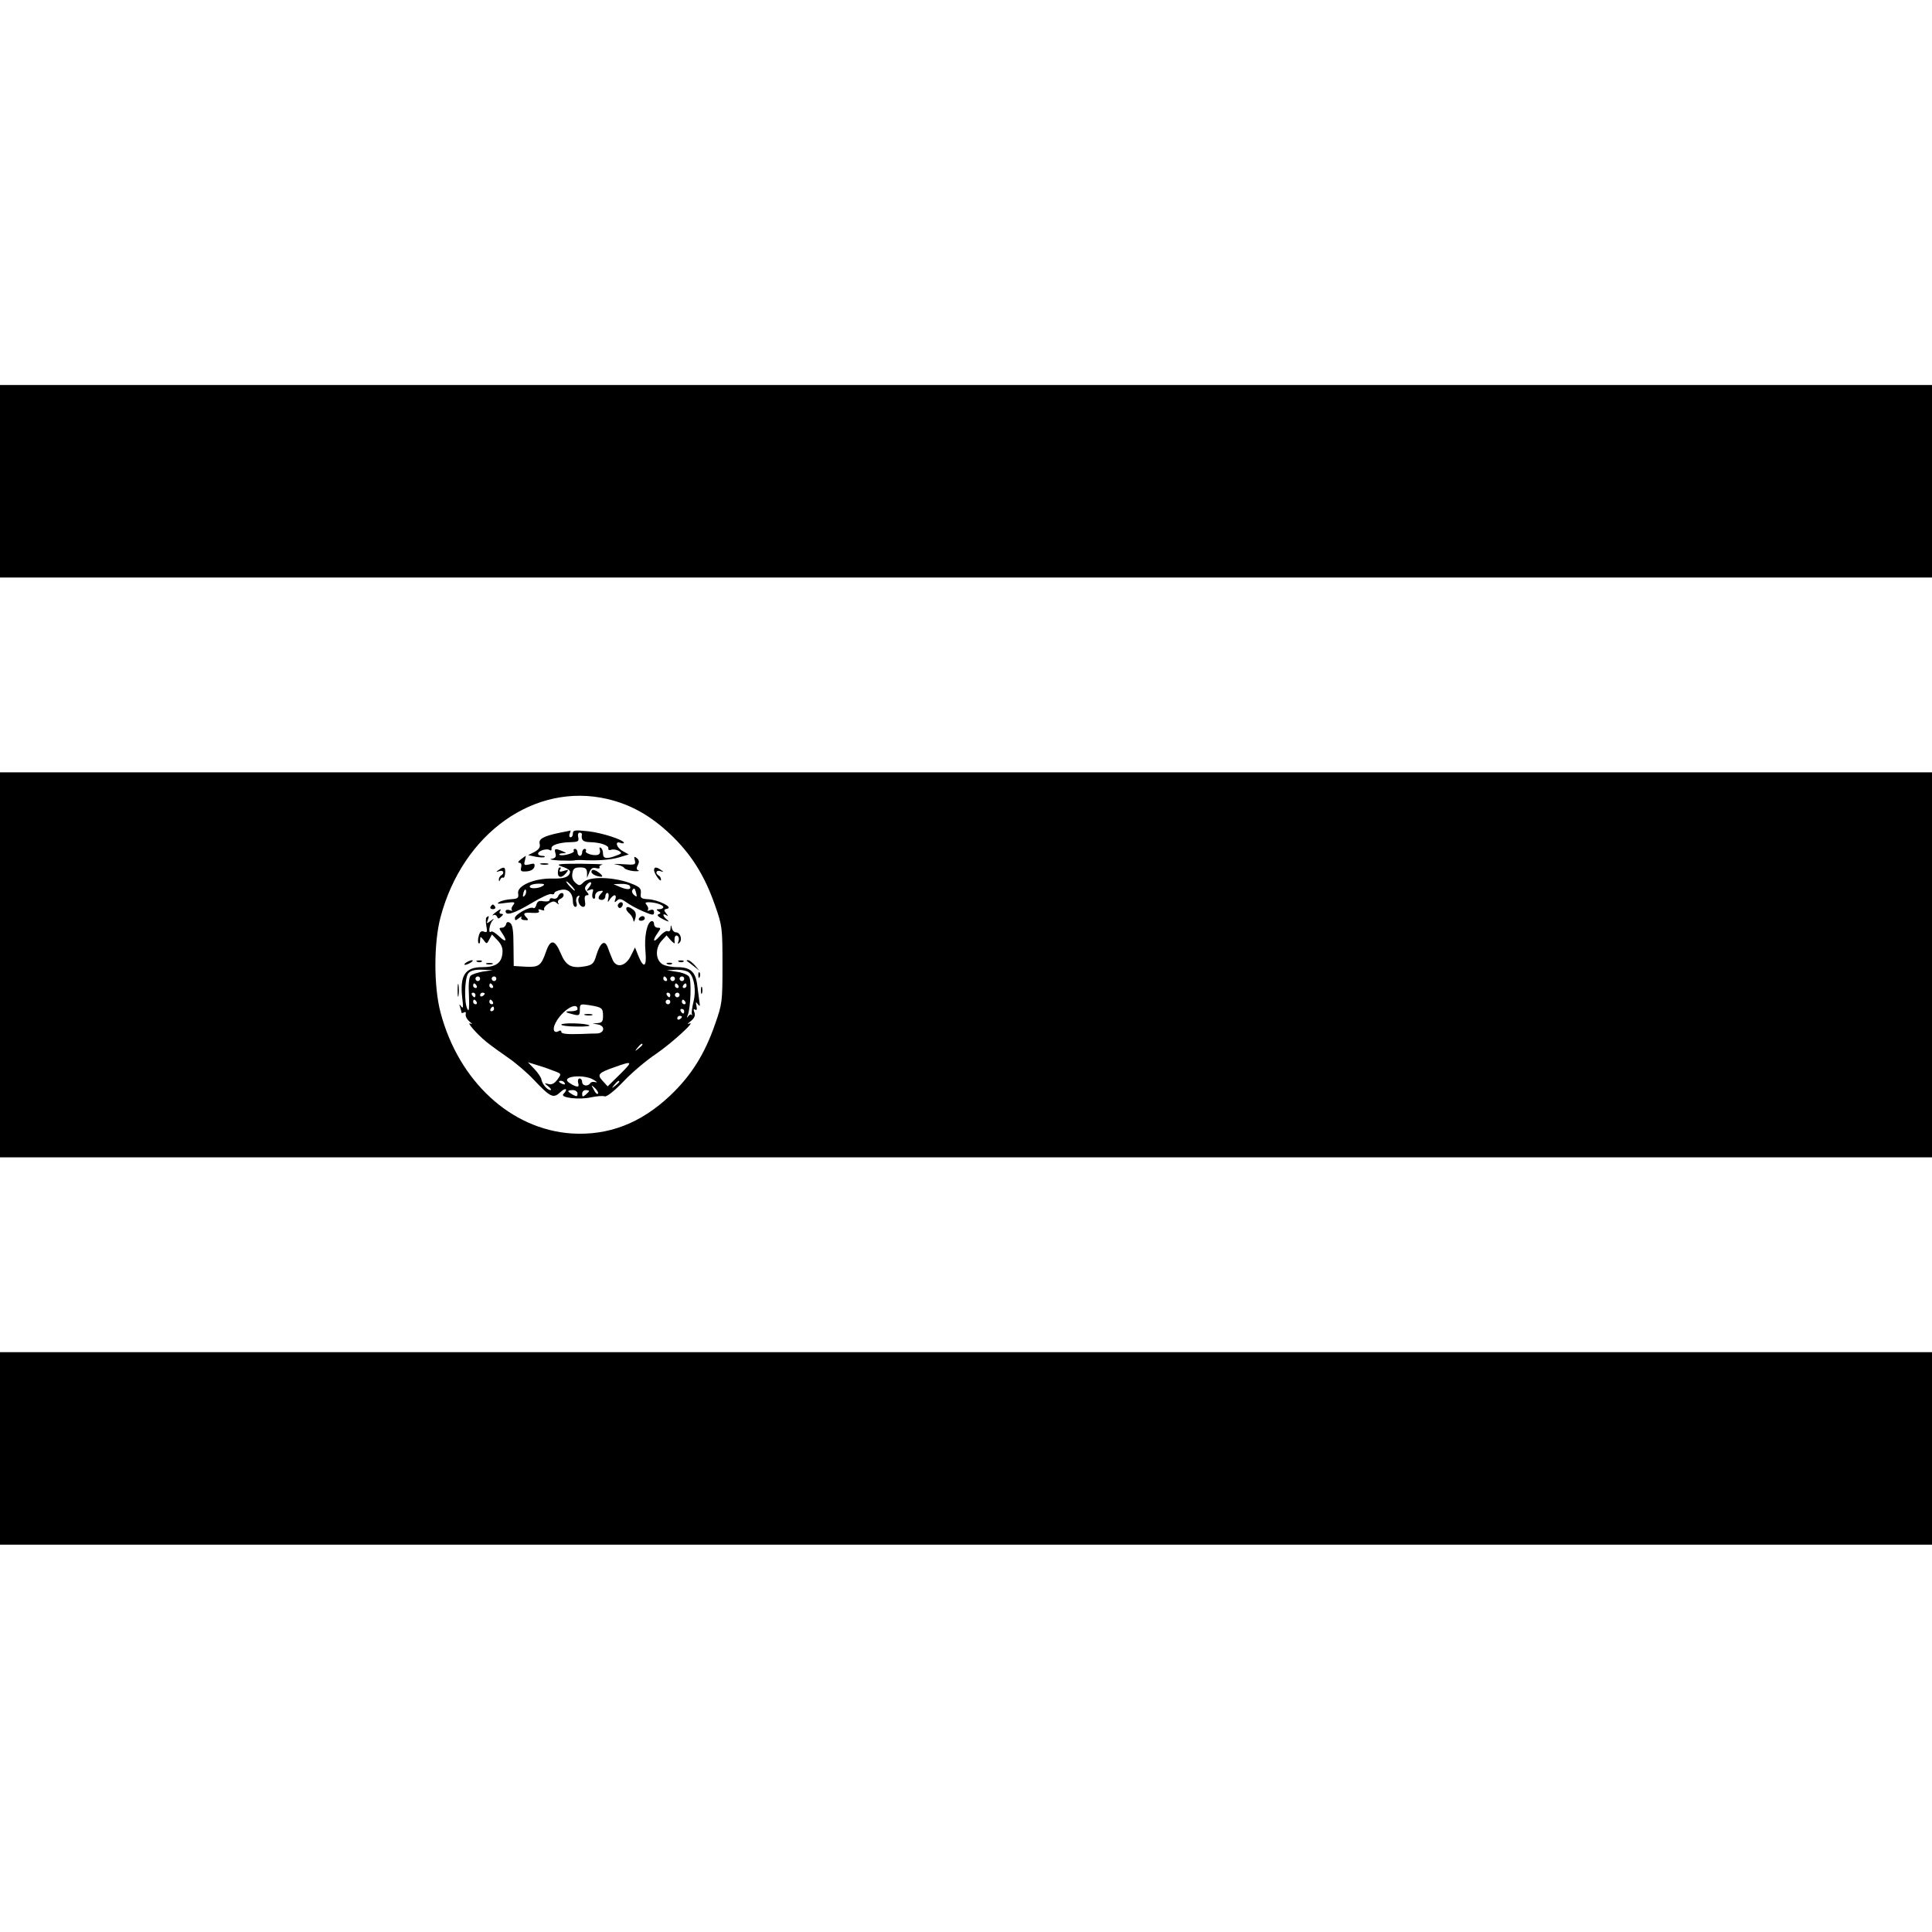
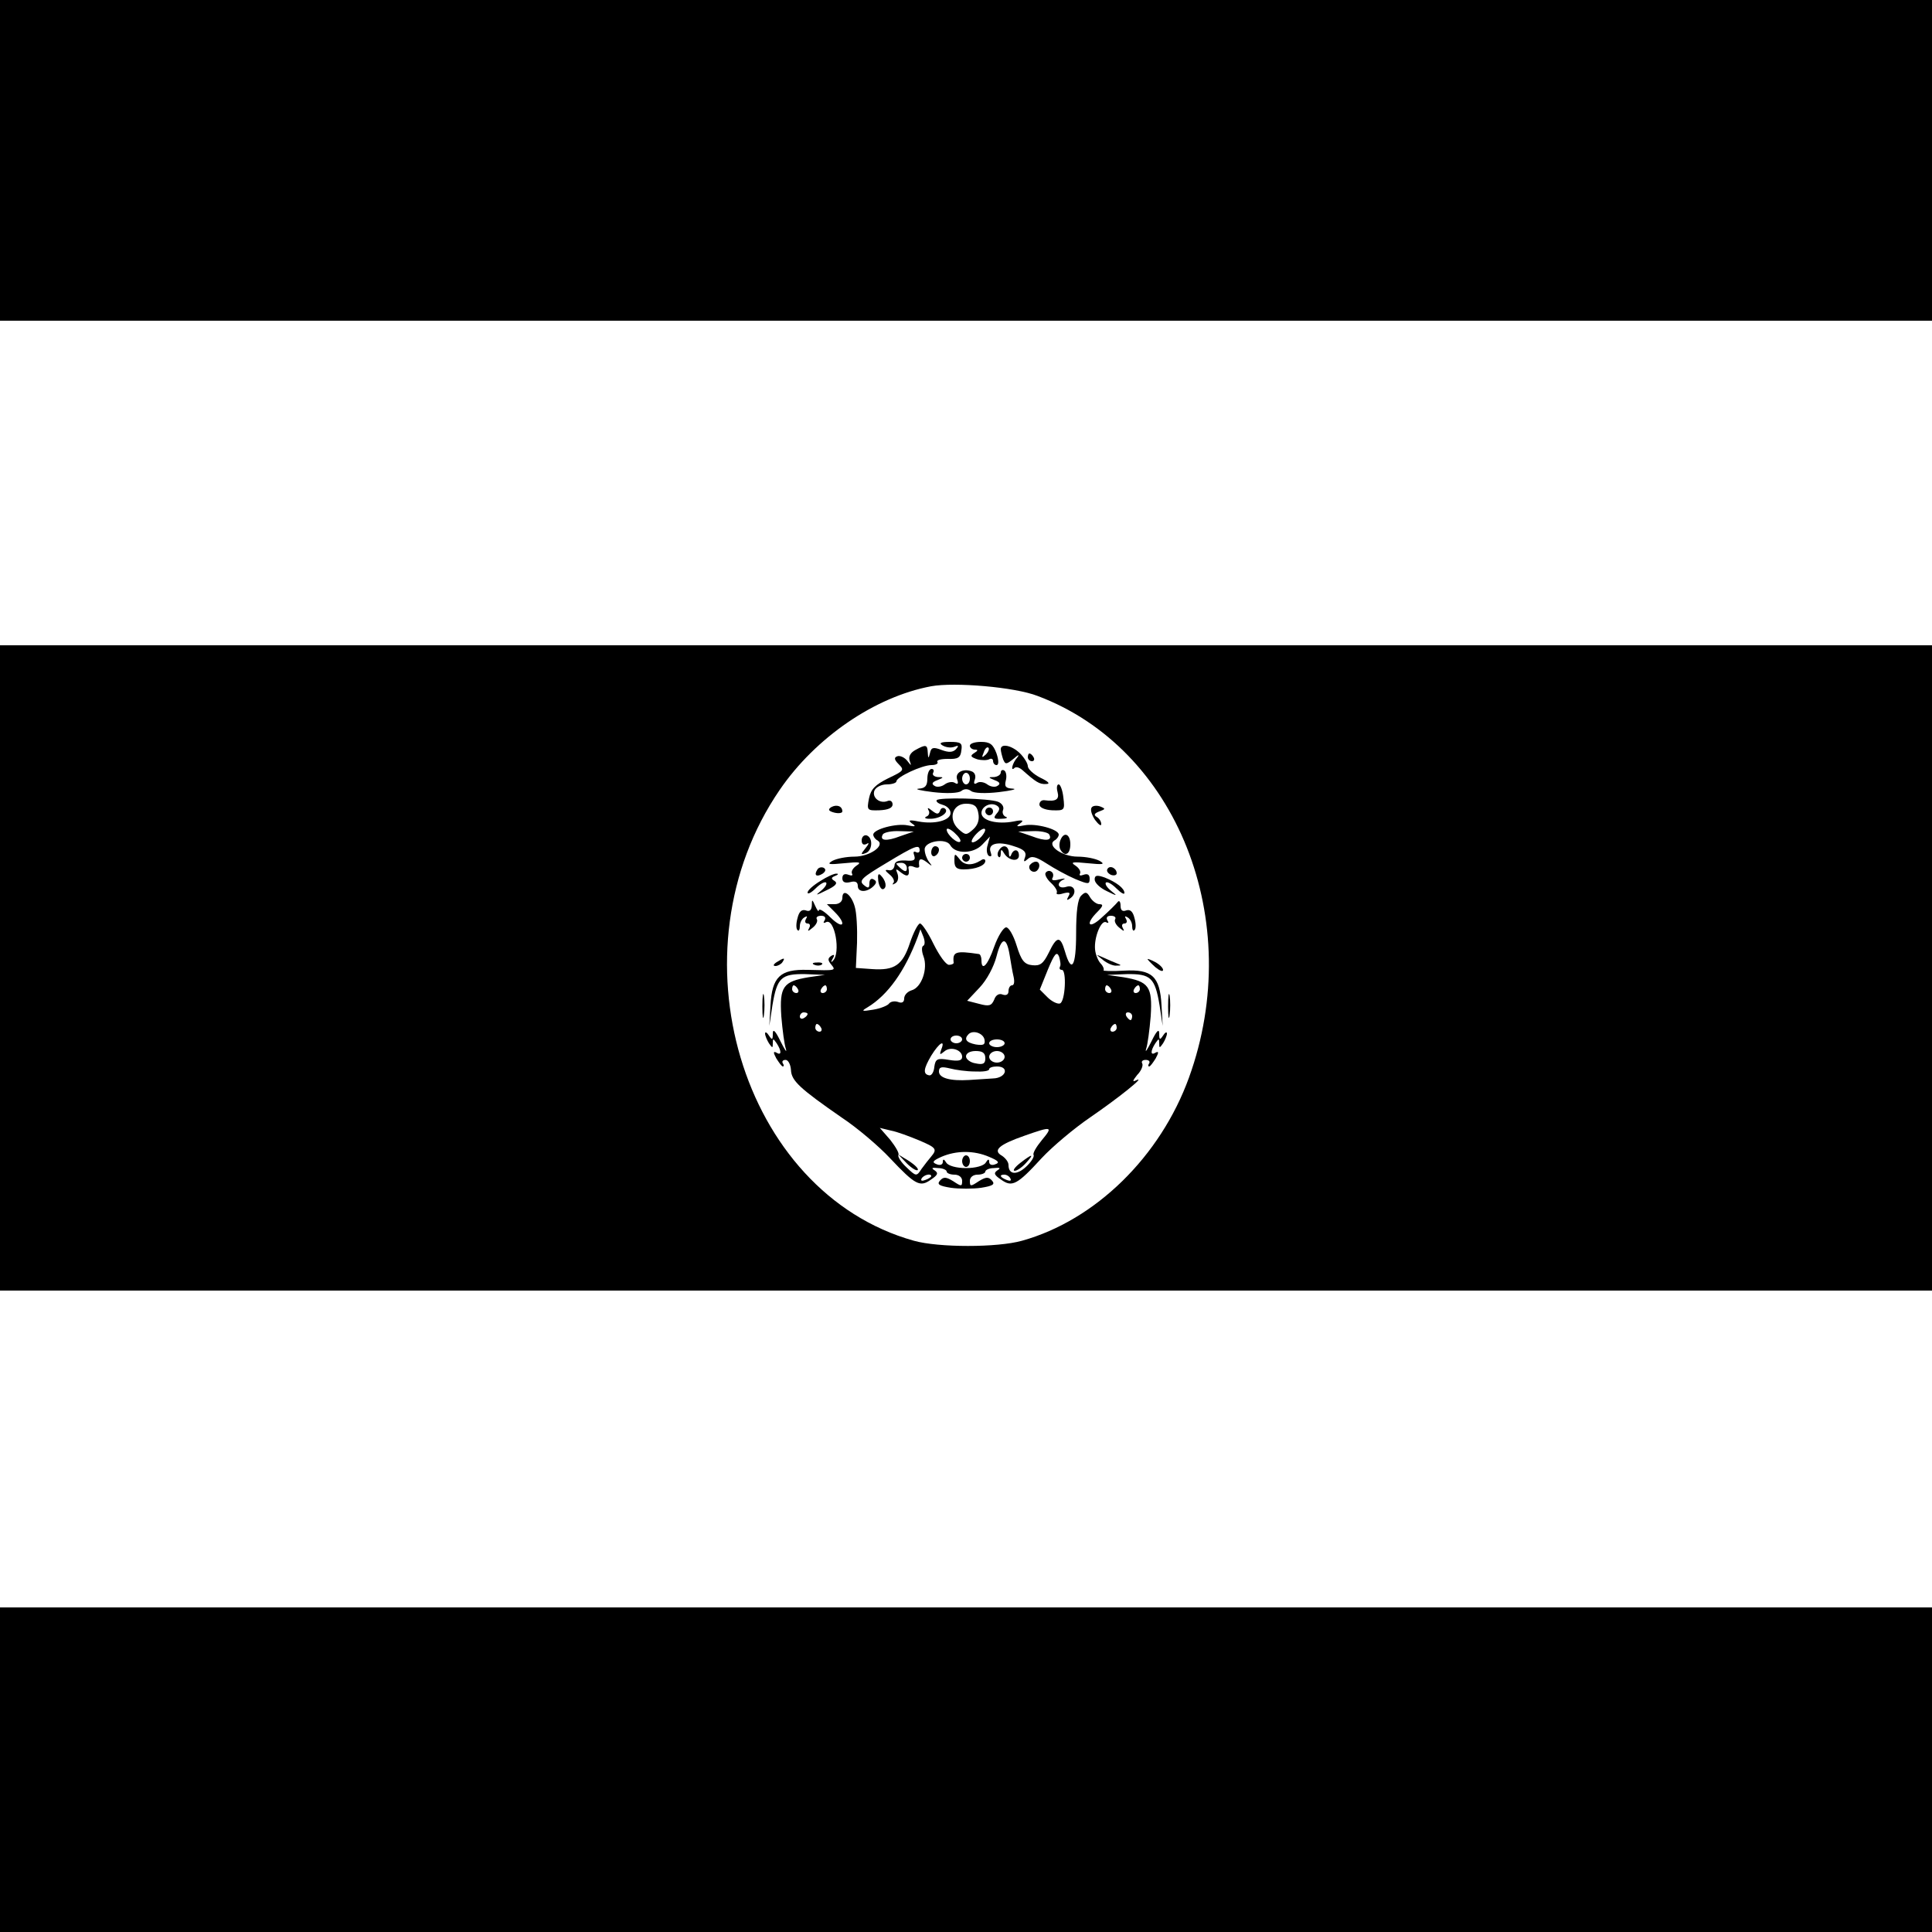
- <svg xmlns="http://www.w3.org/2000/svg" version="1.0" width="833pt" height="833pt" viewBox="0 0 833 833" preserveAspectRatio="xMidYMid meet">
-   <g transform="translate(0,833) scale(0.1,-0.1)" fill="#000000" stroke="none">
-     <path d="M0 6255 l0 -415 4165 0 4165 0 0 415 0 415 -4165 0 -4165 0 0 -415z" />
-     <path d="M0 4170 l0 -830 4165 0 4165 0 0 830 0 830 -4165 0 -4165 0 0 -830z m2619 715 c101 -24 185 -71 270 -151 90 -85 149 -178 194 -308 31 -88 32 -96 32 -256 0 -160 -1 -168 -32 -256 -45 -130 -104 -223 -194 -308 -127 -120 -267 -173 -425 -163 -262 18 -487 226 -565 523 -29 111 -29 297 0 408 96 364 407 584 720 511z" />
-     <path d="M2415 4740 c-72 -15 -94 -27 -88 -49 3 -14 -3 -23 -22 -34 l-28 -14 33 -7 c18 -3 35 -4 38 -1 3 3 -2 5 -11 5 -9 0 -17 4 -17 9 0 13 37 24 50 16 6 -4 9 -1 8 6 -4 15 33 27 84 28 31 1 35 4 31 21 -3 11 0 20 6 20 6 0 10 -3 10 -7 -4 -25 4 -33 34 -34 46 -1 82 -14 80 -27 -2 -6 4 -9 12 -6 7 3 22 1 32 -4 16 -10 15 -12 -10 -21 -41 -16 -57 -13 -57 8 0 11 -4 23 -10 26 -5 3 -7 0 -4 -8 3 -8 1 -18 -5 -21 -14 -9 -62 4 -55 15 3 5 0 9 -5 9 -6 0 -11 -7 -11 -15 0 -8 -4 -15 -10 -15 -5 0 -10 7 -10 15 0 8 -5 15 -11 15 -5 0 -8 -4 -5 -9 6 -9 -54 -25 -62 -16 -3 3 3 5 14 6 18 0 18 1 -1 9 -31 13 -37 12 -30 -9 4 -15 0 -21 -17 -24 -13 -2 2 -5 32 -7 30 -1 60 -1 65 0 6 2 19 2 30 2 63 -4 126 0 163 11 l43 13 -25 14 c-28 14 -37 46 -11 36 8 -3 15 -3 15 0 0 13 -97 44 -155 50 -56 6 -65 5 -65 -10 0 -9 -4 -16 -10 -16 -5 0 -7 7 -4 15 4 8 5 15 3 14 -2 -1 -22 -5 -44 -9z" />
-     <path d="M2246 4625 c-12 -9 -15 -15 -7 -15 8 0 11 -8 8 -20 -4 -16 0 -19 24 -17 17 1 30 9 33 19 3 15 0 17 -22 11 -22 -5 -24 -3 -19 16 3 11 4 21 4 21 -1 0 -11 -7 -21 -15z" />
-     <path d="M2737 4621 c5 -20 2 -21 -53 -17 -33 2 -46 1 -29 -1 16 -3 33 -9 36 -15 4 -6 22 -12 41 -14 18 -1 27 0 21 3 -9 3 -10 10 -3 23 7 13 6 21 -4 30 -12 9 -13 7 -9 -9z" />
-     <path d="M2333 4603 c9 -2 23 -2 30 0 6 3 -1 5 -18 5 -16 0 -22 -2 -12 -5z" />
-     <path d="M2419 4595 c40 -13 46 -22 32 -39 -9 -10 -30 -15 -69 -14 -78 2 -154 -31 -148 -64 3 -20 -1 -23 -30 -25 -18 -1 -41 -6 -51 -12 -14 -8 -7 -9 27 -4 39 5 43 4 33 -9 -7 -8 -10 -18 -6 -22 4 -4 0 -4 -10 0 -10 3 -17 1 -17 -5 0 -21 36 -10 110 34 41 25 80 43 87 40 7 -2 13 -1 13 4 0 5 12 11 28 14 31 7 52 -13 52 -50 0 -13 5 -23 11 -23 6 0 8 8 4 19 -3 11 0 23 6 27 7 4 9 3 6 -4 -10 -14 2 -42 18 -42 8 0 10 9 7 25 -3 16 0 25 8 25 10 0 10 3 0 15 -10 12 -10 18 0 30 7 9 15 13 18 10 3 -2 -1 -12 -9 -22 -12 -15 -12 -16 4 -10 15 6 17 3 12 -12 -3 -11 -2 -22 3 -25 6 -3 9 2 8 11 0 10 8 19 19 21 16 3 18 1 8 -9 -17 -17 -16 -29 2 -29 8 0 15 7 15 15 0 8 4 15 9 15 5 0 7 -10 4 -22 -4 -20 -3 -21 7 -5 6 9 15 17 20 17 5 0 7 -8 3 -17 -5 -14 -3 -16 7 -6 10 10 19 8 40 -7 15 -11 48 -29 74 -40 40 -17 46 -17 46 -4 0 11 -5 14 -17 10 -10 -4 -14 -4 -10 0 4 4 2 13 -4 21 -9 10 -7 13 7 13 30 0 64 -12 64 -21 0 -5 -8 -9 -17 -9 -14 0 -15 -2 -4 -9 11 -7 11 -9 0 -13 -9 -3 0 -12 21 -22 22 -11 28 -12 18 -3 -21 16 -24 32 -5 21 9 -6 9 -4 -1 8 -11 14 -10 17 5 20 27 6 -40 39 -83 41 -30 2 -34 5 -31 26 2 21 -5 28 -48 44 -71 26 -173 29 -198 4 -17 -17 -20 -17 -36 -3 -12 11 -16 25 -13 41 3 20 10 25 33 25 23 0 29 -5 30 -22 l0 -23 10 24 c7 17 15 22 29 18 11 -3 18 -1 15 3 -3 5 3 10 12 12 10 2 -33 3 -95 4 -91 0 -107 -2 -83 -11z m46 -85 c10 -11 16 -20 13 -20 -3 0 -13 9 -23 20 -10 11 -16 20 -13 20 3 0 13 -9 23 -20z m-125 0 c-20 -13 -63 -13 -55 0 3 6 21 10 38 10 24 0 28 -3 17 -10z m375 1 c10 -17 -9 -19 -40 -6 l-30 13 32 1 c17 1 34 -3 38 -8z m-453 -43 c-8 -8 -9 -4 -5 13 4 13 8 18 11 10 2 -7 -1 -18 -6 -23z m481 11 c4 -16 3 -18 -9 -8 -7 6 -11 15 -8 20 8 13 11 11 17 -12z" />
-     <path d="M2150 4579 c-13 -9 -12 -10 3 -5 18 6 24 -9 7 -19 -5 -3 -10 -12 -9 -18 0 -9 2 -8 6 1 2 6 8 10 12 8 4 -3 8 6 9 20 2 26 -5 29 -28 13z" />
-     <path d="M2409 4588 c-12 -39 7 -52 32 -22 12 15 11 16 -10 9 -16 -5 -21 -4 -17 4 4 6 5 11 2 11 -3 0 -6 -1 -7 -2z" />
-     <path d="M2820 4578 c1 -16 30 -56 30 -41 0 7 -4 15 -10 18 -17 10 -11 25 8 19 14 -5 15 -4 2 5 -20 14 -30 14 -30 -1z" />
-     <path d="M2550 4571 c0 -10 24 -21 43 -21 7 0 3 7 -7 15 -22 17 -36 19 -36 6z" />
-     <path d="M2406 4465 c-3 -8 -12 -12 -21 -9 -8 3 -15 1 -15 -5 0 -7 -11 -9 -26 -7 -20 4 -27 0 -31 -14 -3 -11 -9 -18 -13 -15 -14 9 -80 -28 -80 -43 0 -12 3 -12 17 -1 9 8 14 9 11 4 -4 -6 3 -12 14 -12 16 -2 18 1 9 10 -19 19 -13 24 24 21 23 -1 33 1 28 9 -4 7 0 8 11 4 9 -4 15 -3 12 2 -3 5 5 16 18 24 18 12 26 13 36 4 9 -8 11 -8 7 -1 -4 7 0 14 8 18 8 3 15 10 15 16 0 15 -17 12 -24 -5z" />
-     <path d="M2665 4431 c-3 -5 -1 -12 4 -15 5 -3 11 1 15 9 6 16 -9 21 -19 6z" />
-     <path d="M2115 4420 c-3 -5 1 -10 10 -10 9 0 13 5 10 10 -3 6 -8 10 -10 10 -2 0 -7 -4 -10 -10z" />
-     <path d="M2700 4411 c0 -5 7 -14 15 -21 8 -7 15 -20 16 -29 1 -9 4 -5 8 9 5 17 2 29 -8 37 -19 15 -31 16 -31 4z" />
-     <path d="M2134 4394 c-10 -8 -14 -13 -7 -10 6 4 13 0 16 -6 4 -10 7 -11 18 0 10 9 10 12 0 12 -7 0 -9 5 -6 10 9 14 2 12 -21 -6z" />
-     <path d="M2097 4374 c-3 -4 -3 -20 0 -37 5 -25 3 -29 -10 -24 -12 5 -19 -1 -23 -19 -4 -14 -4 -28 0 -31 3 -4 6 2 6 13 1 18 1 18 15 1 13 -18 14 -18 25 3 l11 21 25 -26 c17 -18 23 -35 20 -57 -4 -41 -30 -58 -87 -58 -74 0 -97 -36 -86 -133 5 -38 4 -48 -4 -37 -9 12 -10 12 -5 -3 3 -10 6 -21 6 -23 0 -3 5 -2 11 1 6 4 9 0 7 -8 -2 -9 6 -23 17 -32 11 -9 13 -13 5 -9 -24 13 25 -44 67 -78 21 -17 64 -48 96 -70 32 -22 81 -64 110 -95 71 -75 83 -80 113 -52 23 22 35 14 13 -8 -16 -16 69 -26 121 -14 23 5 49 7 57 4 8 -3 40 21 81 64 37 39 101 93 142 120 67 46 178 147 140 129 -8 -4 -5 1 8 11 16 13 21 24 16 38 -5 12 -4 16 3 12 7 -5 9 1 6 15 -4 19 -3 20 6 8 9 -12 10 -8 6 15 -2 17 -6 47 -9 69 -7 56 -30 76 -85 76 -26 0 -56 6 -67 14 -28 20 -29 68 -2 99 l22 24 18 -21 c10 -11 18 -16 17 -11 -3 23 2 36 12 30 6 -4 8 -14 4 -24 -4 -11 -3 -13 5 -5 13 13 3 44 -15 44 -8 0 -16 8 -18 18 -4 16 -5 16 -6 -1 0 -10 -6 -15 -12 -12 -5 4 -21 -6 -35 -22 -27 -31 -33 -20 -8 15 14 20 14 22 0 22 -9 0 -16 7 -16 16 0 9 -5 14 -12 12 -19 -7 -31 -68 -25 -130 6 -67 -7 -76 -30 -21 l-15 38 -19 -38 c-24 -46 -64 -52 -79 -12 -6 14 -15 37 -20 51 -13 34 -32 20 -49 -35 -10 -35 -17 -41 -46 -47 -61 -11 -85 1 -108 57 -25 59 -44 61 -63 5 -21 -60 -31 -67 -88 -64 l-51 3 -1 88 c0 65 -4 91 -15 98 -9 6 -15 4 -17 -6 -2 -8 -10 -15 -18 -15 -13 0 -13 -3 0 -22 25 -36 18 -44 -12 -15 -16 15 -31 24 -35 20 -13 -12 -7 33 6 47 9 11 8 11 -7 0 -18 -14 -19 -13 -13 3 7 18 5 21 -6 11z m-15 -233 c-23 -4 -47 -12 -53 -18 -7 -7 -10 -40 -7 -87 2 -52 0 -70 -6 -58 -16 26 -13 136 3 155 9 12 28 17 60 16 l46 -2 -43 -6z m891 -6 c21 -21 29 -79 17 -124 -5 -21 -9 -45 -7 -52 2 -8 2 -10 -1 -5 -2 4 -9 2 -14 -5 -7 -10 -8 -8 -2 6 12 32 16 149 5 164 -5 8 -29 18 -53 21 l-43 7 42 2 c24 0 48 -5 56 -14z m-903 -25 c0 -5 -4 -10 -10 -10 -5 0 -10 5 -10 10 0 6 5 10 10 10 6 0 10 -4 10 -10z m70 0 c0 -5 -4 -10 -10 -10 -5 0 -10 5 -10 10 0 6 5 10 10 10 6 0 10 -4 10 -10z m735 0 c3 -5 1 -10 -4 -10 -6 0 -11 5 -11 10 0 6 2 10 4 10 3 0 8 -4 11 -10z m35 0 c0 -5 -4 -10 -10 -10 -5 0 -10 5 -10 10 0 6 5 10 10 10 6 0 10 -4 10 -10z m40 0 c0 -5 -4 -10 -10 -10 -5 0 -10 5 -10 10 0 6 5 10 10 10 6 0 10 -4 10 -10z m-895 -30 c3 -5 1 -10 -4 -10 -6 0 -11 5 -11 10 0 6 2 10 4 10 3 0 8 -4 11 -10z m70 0 c3 -5 1 -10 -4 -10 -6 0 -11 5 -11 10 0 6 2 10 4 10 3 0 8 -4 11 -10z m800 0 c3 -5 1 -10 -4 -10 -6 0 -11 5 -11 10 0 6 2 10 4 10 3 0 8 -4 11 -10z m35 0 c0 -5 -5 -10 -11 -10 -5 0 -7 5 -4 10 3 6 8 10 11 10 2 0 4 -4 4 -10z m-910 -40 c0 -5 -2 -10 -4 -10 -3 0 -8 5 -11 10 -3 6 -1 10 4 10 6 0 11 -4 11 -10z m40 6 c0 -3 -4 -8 -10 -11 -5 -3 -10 -1 -10 4 0 6 5 11 10 11 6 0 10 -2 10 -4z m800 -6 c0 -5 -2 -10 -4 -10 -3 0 -8 5 -11 10 -3 6 -1 10 4 10 6 0 11 -4 11 -10z m40 0 c0 -5 -4 -10 -10 -10 -5 0 -10 5 -10 10 0 6 5 10 10 10 6 0 10 -4 10 -10z m-875 -30 c3 -5 1 -10 -4 -10 -6 0 -11 5 -11 10 0 6 2 10 4 10 3 0 8 -4 11 -10z m70 0 c3 -5 1 -10 -4 -10 -6 0 -11 5 -11 10 0 6 2 10 4 10 3 0 8 -4 11 -10z m765 0 c0 -5 -4 -10 -10 -10 -5 0 -10 5 -10 10 0 6 5 10 10 10 6 0 10 -4 10 -10z m65 0 c3 -5 1 -10 -4 -10 -6 0 -11 5 -11 10 0 6 2 10 4 10 3 0 8 -4 11 -10z m-465 -31 c0 -5 -12 -9 -27 -9 -31 0 -28 -5 10 -14 24 -6 27 -4 27 20 0 26 2 26 42 20 54 -9 58 -12 58 -47 0 -23 -5 -29 -22 -30 l-23 -2 23 -4 c33 -6 29 -38 -5 -39 -16 0 -44 -1 -63 -2 -67 -2 -90 0 -90 10 0 5 -4 6 -10 3 -21 -13 -30 6 -15 34 27 54 95 96 95 60z m-360 1 c0 -5 -5 -10 -11 -10 -5 0 -7 5 -4 10 3 6 8 10 11 10 2 0 4 -4 4 -10z m820 -10 c0 -5 -2 -10 -4 -10 -3 0 -8 5 -11 10 -3 6 -1 10 4 10 6 0 11 -4 11 -10z m-10 -24 c0 -3 -4 -8 -10 -11 -5 -3 -10 -1 -10 4 0 6 5 11 10 11 6 0 10 -2 10 -4z m-170 -120 c0 -2 -8 -10 -17 -17 -16 -13 -17 -12 -4 4 13 16 21 21 21 13z m-377 -115 c28 -11 28 -11 10 -36 -12 -16 -24 -23 -38 -19 -20 5 -20 5 -1 -10 11 -9 15 -16 9 -16 -14 0 -36 27 -39 47 -2 9 -15 28 -30 44 l-28 29 45 -14 c24 -7 57 -19 72 -25z m280 -13 l-53 -52 -21 23 c-26 28 -20 35 51 60 79 28 80 26 23 -31z m-113 -24 c14 -8 17 -13 8 -10 -10 3 -20 1 -23 -4 -10 -16 -35 -12 -35 5 0 8 -5 15 -11 15 -6 0 -9 -9 -6 -19 4 -15 1 -18 -12 -14 -9 3 -22 11 -29 16 -35 27 66 37 108 11z m-125 -14 c3 -6 -1 -7 -9 -4 -18 7 -21 14 -7 14 6 0 13 -4 16 -10z m235 6 c0 -2 -8 -10 -17 -17 -16 -13 -17 -12 -4 4 13 16 21 21 21 13z m-92 -52 c-4 -3 -12 5 -18 18 -12 22 -12 22 6 6 10 -10 15 -20 12 -24z m-88 1 c0 -13 -4 -14 -20 -5 -11 6 -20 13 -20 15 0 3 9 5 20 5 11 0 20 -7 20 -15z m50 11 c0 -2 -7 -9 -15 -16 -12 -10 -15 -10 -15 4 0 9 7 16 15 16 8 0 15 -2 15 -4z" />
-     <path d="M2523 3953 c9 -2 23 -2 30 0 6 3 -1 5 -18 5 -16 0 -22 -2 -12 -5z" />
-     <path d="M2420 3912 c0 -4 30 -8 66 -8 36 -1 61 2 55 5 -15 10 -121 12 -121 3z" />
-     <path d="M2755 4370 c-3 -5 1 -10 9 -10 9 0 16 5 16 10 0 6 -4 10 -9 10 -6 0 -13 -4 -16 -10z" />
-     <path d="M2010 4180 c-8 -5 -10 -10 -5 -10 6 0 17 5 25 10 8 5 11 10 5 10 -5 0 -17 -5 -25 -10z" />
-     <path d="M2058 4183 c7 -3 16 -2 19 1 4 3 -2 6 -13 5 -11 0 -14 -3 -6 -6z" />
-     <path d="M2928 4183 c7 -3 16 -2 19 1 4 3 -2 6 -13 5 -11 0 -14 -3 -6 -6z" />
-     <path d="M2961 4187 c2 -1 15 -11 29 -22 l25 -20 -19 23 c-11 12 -24 22 -29 22 -6 0 -8 -1 -6 -3z" />
-     <path d="M2098 4173 c6 -2 18 -2 25 0 6 3 1 5 -13 5 -14 0 -19 -2 -12 -5z" />
-     <path d="M2878 4173 c7 -3 16 -2 19 1 4 3 -2 6 -13 5 -11 0 -14 -3 -6 -6z" />
-     <path d="M3011 4124 c0 -11 3 -14 6 -6 3 7 2 16 -1 19 -3 4 -6 -2 -5 -13z" />
-     <path d="M1973 4060 c0 -25 2 -35 4 -22 2 12 2 32 0 45 -2 12 -4 2 -4 -23z" />
-     <path d="M3022 4060 c0 -14 2 -19 5 -12 2 6 2 18 0 25 -3 6 -5 1 -5 -13z" />
-     <path d="M0 2085 l0 -415 4165 0 4165 0 0 415 0 415 -4165 0 -4165 0 0 -415z" />
+ <svg xmlns="http://www.w3.org/2000/svg" version="1.0" width="500pt" height="500pt" viewBox="0 0 500 500" preserveAspectRatio="xMidYMid meet">
+   <g transform="translate(0,500) scale(0.1,-0.1)" fill="#000000" stroke="none">
+     <path d="M0 4585 l0 -415 2500 0 2500 0 0 415 0 415 -2500 0 -2500 0 0 -415z" />
+     <path d="M0 2495 l0 -835 2500 0 2500 0 0 835 0 835 -2500 0 -2500 0 0 -835z m2685 704 c361 -135 539 -582 392 -988 -74 -204 -242 -369 -432 -422 -64 -18 -216 -18 -280 0 -447 125 -633 750 -347 1167 93 136 247 241 392 268 61 11 216 -2 275 -25z" />
+     <path d="M2439 3071 c8 -5 21 -7 30 -4 12 5 13 3 5 -6 -8 -8 -18 -9 -37 -2 -21 8 -27 7 -30 -7 -4 -16 -5 -16 -6 1 -1 20 -5 21 -32 6 -13 -7 -18 -17 -15 -27 5 -15 5 -15 -6 -1 -7 9 -19 14 -25 12 -10 -3 -9 -9 3 -21 15 -15 13 -17 -27 -36 -34 -17 -45 -28 -50 -52 -6 -31 -5 -32 27 -31 22 1 34 6 34 15 0 8 -6 12 -13 9 -20 -8 -41 9 -34 27 4 9 18 16 32 16 14 0 25 4 25 8 0 11 66 42 91 42 11 0 18 4 15 8 -3 5 9 8 27 8 26 -1 33 3 35 22 3 19 -1 22 -30 22 -23 0 -29 -3 -19 -9z" />
+     <path d="M2510 3070 c0 -5 6 -10 13 -10 9 0 8 -3 -2 -9 -11 -7 -9 -10 8 -16 11 -3 25 -3 31 0 5 3 10 1 10 -4 0 -6 4 -11 9 -11 6 0 6 12 0 30 -9 24 -17 30 -40 30 -16 0 -29 -4 -29 -10z m41 -23 c-10 -9 -11 -8 -5 6 3 10 9 15 12 12 3 -3 0 -11 -7 -18z" />
+     <path d="M2590 3061 c0 -5 3 -17 6 -26 6 -14 8 -14 28 2 11 10 15 11 9 3 -13 -14 -19 -39 -7 -27 4 3 12 1 20 -6 35 -31 44 -37 61 -36 12 0 7 6 -14 16 -18 9 -33 23 -33 30 0 7 -9 22 -20 33 -21 21 -50 27 -50 11z" />
+     <path d="M2660 3040 c0 -5 5 -10 11 -10 5 0 7 5 4 10 -3 6 -8 10 -11 10 -2 0 -4 -4 -4 -10z" />
+     <path d="M2400 2985 c0 -19 -6 -25 -22 -26 -13 -1 4 -5 37 -9 34 -4 65 -3 73 3 7 6 17 6 25 0 7 -6 38 -7 72 -3 33 4 49 8 36 9 -18 1 -22 5 -18 21 3 11 1 23 -4 26 -5 3 -9 0 -9 -5 0 -6 -8 -11 -17 -12 -16 0 -16 -1 1 -8 14 -5 16 -10 7 -15 -6 -4 -18 -2 -26 4 -8 6 -20 8 -26 4 -8 -5 -10 -2 -6 9 3 9 0 18 -9 21 -22 8 -43 -4 -37 -21 4 -11 2 -14 -6 -9 -6 4 -18 2 -26 -4 -8 -6 -20 -8 -26 -4 -9 5 -7 10 7 15 17 7 17 8 1 8 -10 1 -15 6 -12 11 3 6 1 10 -4 10 -6 0 -11 -11 -11 -25z m110 0 c0 -8 -4 -15 -10 -15 -5 0 -10 7 -10 15 0 8 5 15 10 15 6 0 10 -7 10 -15z" />
+     <path d="M2737 2950 c5 -19 -4 -25 -34 -21 -7 1 -13 -4 -13 -11 0 -8 14 -14 33 -15 32 -1 33 0 29 33 -2 19 -8 34 -12 34 -5 0 -6 -9 -3 -20z" />
+     <path d="M2424 2929 c-2 -4 5 -9 16 -12 11 -3 20 -12 20 -21 0 -19 -40 -30 -83 -22 -24 5 -28 3 -17 -5 12 -8 9 -9 -11 -5 -29 6 -89 -10 -89 -24 0 -5 5 -12 11 -15 21 -13 -20 -42 -60 -42 -21 0 -46 -5 -57 -11 -15 -9 -9 -10 31 -6 39 4 46 3 32 -6 -9 -6 -15 -15 -12 -21 3 -5 -1 -6 -9 -3 -10 4 -16 1 -16 -9 0 -10 7 -13 20 -10 14 4 20 0 20 -10 0 -17 24 -17 41 0 8 8 8 13 0 17 -6 4 -11 0 -11 -10 0 -13 -3 -14 -15 -4 -13 11 -4 19 58 56 76 46 87 50 87 33 0 -5 -4 -7 -10 -4 -6 3 -7 -1 -4 -9 4 -12 -1 -15 -22 -13 -20 1 -29 -3 -29 -13 -1 -8 -7 -14 -15 -12 -11 2 -10 -1 2 -11 10 -8 14 -18 10 -22 -4 -5 -2 -5 5 -1 7 4 9 14 6 24 -6 15 -5 15 10 3 16 -12 22 -8 18 13 -1 5 5 6 13 3 9 -4 15 -3 15 1 -3 20 3 23 19 11 15 -12 16 -12 6 1 -6 8 -11 22 -11 32 0 21 55 30 66 11 13 -24 60 -23 83 1 l20 21 -6 -22 c-4 -12 -2 -24 3 -28 7 -3 8 0 5 9 -9 23 19 30 60 16 26 -8 33 -15 29 -28 -5 -13 -3 -14 7 -5 10 9 21 6 49 -12 20 -13 53 -31 74 -40 34 -14 37 -14 37 1 0 10 -5 14 -16 10 -8 -3 -12 -2 -9 3 3 6 -3 15 -12 21 -14 9 -7 10 32 6 40 -4 46 -3 31 6 -11 6 -36 11 -57 11 -40 0 -81 29 -60 42 6 3 11 10 11 15 0 14 -60 30 -89 24 -20 -4 -23 -3 -11 5 11 8 7 10 -17 5 -42 -8 -83 2 -83 22 0 17 24 29 40 19 8 -5 8 -11 -1 -21 -9 -11 -7 -14 12 -13 13 0 19 3 12 5 -7 3 -10 11 -7 18 3 8 -3 17 -13 21 -23 9 -154 12 -159 4z m108 -34 c3 -16 -1 -30 -13 -41 -18 -16 -20 -16 -38 0 -28 25 -17 66 19 66 21 0 29 -6 32 -25z m-47 -73 c-6 -7 -35 18 -35 31 0 5 9 2 20 -8 11 -10 18 -20 15 -23z m55 13 c-7 -8 -17 -15 -23 -15 -5 0 -2 9 8 20 21 23 35 19 15 -5z m-210 1 c-36 -14 -55 -12 -45 5 4 5 23 9 43 8 l37 -1 -35 -12z m385 5 c10 -17 -9 -19 -45 -5 l-35 12 37 1 c20 1 39 -3 43 -8z m-368 -88 c0 -9 -4 -10 -14 -2 -7 6 -13 12 -13 14 0 1 6 2 13 2 8 0 14 -6 14 -14z" />
+     <path d="M2151 2911 c-9 -6 -7 -10 8 -14 12 -3 21 -1 21 3 0 14 -15 19 -29 11z" />
+     <path d="M2825 2910 c-4 -6 1 -20 9 -32 9 -12 16 -17 16 -11 0 7 -5 15 -12 19 -8 5 -6 9 7 14 16 6 17 7 2 13 -9 3 -19 2 -22 -3z" />
+     <path d="M2403 2903 c4 -6 1 -14 -5 -16 -7 -3 -4 -6 7 -6 26 -1 52 16 41 26 -5 4 -11 2 -13 -5 -4 -10 -8 -10 -21 0 -10 8 -13 9 -9 1z" />
+     <path d="M2550 2900 c0 -5 5 -10 10 -10 6 0 10 5 10 10 0 6 -4 10 -10 10 -5 0 -10 -4 -10 -10z" />
+     <path d="M2230 2825 c0 -10 5 -13 13 -9 7 5 6 0 -3 -11 -13 -16 -13 -18 0 -13 18 6 20 40 3 46 -7 2 -13 -4 -13 -13z" />
+     <path d="M2744 2825 c-3 -8 -3 -19 1 -25 11 -18 25 -11 25 15 0 27 -17 34 -26 10z" />
+     <path d="M2410 2794 c0 -8 5 -12 10 -9 6 3 10 10 10 16 0 5 -4 9 -10 9 -5 0 -10 -7 -10 -16z" />
+     <path d="M2585 2799 c-4 -6 -4 -13 -1 -16 3 -4 6 0 6 8 0 12 2 12 9 0 12 -19 38 -22 38 -5 0 17 -14 18 -20 2 -3 -8 -6 -6 -6 5 -1 19 -16 23 -26 6z" />
+     <path d="M2470 2772 c0 -17 6 -22 24 -22 31 0 56 10 56 22 0 5 -6 6 -12 1 -23 -14 -43 -13 -55 4 -12 15 -13 15 -13 -5z" />
+     <path d="M2490 2780 c0 -5 5 -10 10 -10 6 0 10 5 10 10 0 6 -4 10 -10 10 -5 0 -10 -4 -10 -10z" />
+     <path d="M2665 2761 c-6 -11 9 -23 19 -14 9 9 7 23 -3 23 -6 0 -12 -4 -16 -9z" />
+     <path d="M2115 2749 c-9 -14 -2 -20 14 -10 8 6 9 11 3 15 -6 3 -14 1 -17 -5z" />
+     <path d="M2866 2751 c-3 -5 1 -11 9 -15 8 -3 15 -1 15 4 0 13 -18 22 -24 11z" />
+     <path d="M2706 2741 c-3 -4 3 -16 14 -26 11 -10 17 -21 15 -25 -3 -5 5 -6 17 -2 16 4 19 2 13 -8 -5 -9 -4 -11 3 -6 21 13 14 38 -8 31 -22 -7 -28 10 -7 19 6 3 1 3 -12 0 -15 -4 -21 -2 -17 4 3 6 2 13 -3 16 -5 4 -12 2 -15 -3z" />
+     <path d="M2123 2720 c-18 -11 -33 -24 -33 -30 0 -5 9 -1 21 11 11 11 23 18 27 15 3 -4 -3 -13 -14 -22 -15 -12 -13 -12 15 2 23 11 30 18 21 24 -10 6 -9 9 1 13 8 3 10 6 4 6 -5 1 -25 -8 -42 -19z" />
+     <path d="M2273 2720 c2 -14 8 -23 13 -21 10 4 7 22 -7 36 -6 6 -8 1 -6 -15z" />
+     <path d="M2833 2724 c0 -9 14 -22 31 -30 28 -14 29 -13 12 0 -11 9 -17 18 -14 22 4 3 16 -4 27 -15 12 -12 21 -17 21 -12 0 12 -21 28 -51 40 -20 7 -26 6 -26 -5z" />
+     <path d="M2180 2676 c0 -9 -8 -16 -20 -16 l-20 0 20 -20 c32 -32 23 -47 -10 -15 -16 16 -30 25 -31 19 0 -5 -4 0 -9 11 -8 18 -9 19 -9 1 -1 -12 -6 -16 -16 -12 -10 3 -17 -3 -21 -20 -4 -14 -4 -28 0 -31 3 -4 6 1 6 10 0 9 5 19 12 23 7 4 8 3 4 -4 -4 -7 -2 -12 4 -12 6 0 8 -5 4 -12 -5 -9 -3 -9 9 1 9 7 14 17 11 22 -3 5 2 9 11 9 10 0 13 -5 9 -12 -4 -6 -3 -8 3 -5 23 14 40 -81 18 -100 -4 -5 -5 -2 0 6 6 10 4 12 -4 7 -9 -6 -9 -11 0 -22 13 -16 13 -16 -61 -14 -71 2 -92 -18 -96 -92 l-3 -53 8 53 c12 72 23 82 85 81 l51 -2 -42 -6 c-66 -11 -76 -24 -71 -101 3 -36 8 -74 12 -85 3 -11 -3 -2 -14 20 -13 27 -20 34 -20 20 0 -17 -2 -17 -10 -5 -5 8 -10 11 -10 5 0 -5 5 -17 10 -25 9 -13 10 -13 10 0 0 13 1 13 10 0 13 -20 13 -33 -1 -24 -8 4 -8 0 0 -15 7 -11 14 -21 17 -21 3 0 3 4 0 8 -3 5 0 9 7 9 7 0 13 -12 14 -26 1 -28 23 -48 131 -123 41 -27 97 -75 125 -105 66 -70 78 -76 106 -56 18 12 20 17 10 24 -10 6 -7 8 9 6 12 0 22 -5 22 -9 0 -4 9 -8 20 -8 12 0 20 -7 20 -16 0 -15 -2 -15 -23 -1 -18 11 -25 12 -34 2 -9 -10 -3 -14 28 -19 21 -3 57 -3 78 0 31 5 37 9 28 19 -9 10 -16 9 -34 -2 -21 -14 -23 -14 -23 1 0 9 8 16 20 16 11 0 20 4 20 8 0 4 10 9 22 9 16 2 19 0 9 -6 -10 -7 -8 -12 10 -24 28 -20 41 -14 105 56 28 30 84 77 125 105 73 50 148 110 119 96 -10 -5 -9 -1 3 14 11 11 16 25 13 30 -3 5 1 9 9 9 8 0 12 -4 9 -9 -3 -4 -3 -8 0 -8 3 0 10 10 17 21 8 15 8 19 0 15 -14 -9 -14 4 -1 24 9 13 10 13 10 0 0 -13 1 -13 10 0 5 8 10 20 10 25 0 6 -5 3 -10 -5 -8 -12 -10 -12 -10 5 0 14 -7 7 -20 -20 -11 -22 -17 -31 -14 -20 4 11 9 49 12 85 5 77 -5 90 -71 101 l-42 6 51 2 c62 1 73 -9 85 -81 l8 -53 -3 53 c-4 76 -25 94 -97 90 -32 -2 -56 -1 -53 1 2 2 -1 11 -8 18 -7 8 -13 24 -14 36 -3 31 16 78 29 70 6 -3 7 -1 3 5 -4 7 -1 12 9 12 9 0 14 -4 11 -9 -3 -5 2 -15 11 -22 12 -10 14 -10 9 -1 -4 7 -2 12 4 12 6 0 8 5 4 12 -4 7 -3 8 4 4 7 -4 12 -14 12 -23 0 -9 3 -14 6 -10 4 3 4 17 0 31 -4 17 -11 23 -21 20 -10 -4 -15 0 -15 12 0 11 -4 15 -8 9 -4 -5 -22 -23 -40 -39 -34 -32 -45 -19 -12 14 15 15 16 20 5 20 -7 0 -18 8 -24 18 -8 14 -12 15 -23 4 -9 -9 -13 -41 -13 -98 0 -86 -12 -105 -29 -46 -12 41 -21 40 -42 -4 -14 -28 -22 -34 -42 -32 -21 2 -29 12 -41 51 -8 26 -20 47 -27 47 -7 0 -21 -22 -31 -50 -17 -49 -33 -65 -33 -35 0 8 -3 16 -7 16 -60 9 -68 6 -65 -22 1 -3 -5 -6 -12 -6 -8 0 -25 24 -40 54 -14 29 -30 53 -35 53 -5 0 -17 -23 -26 -50 -19 -58 -40 -72 -98 -68 l-42 3 3 65 c1 36 -1 78 -6 94 -9 32 -32 48 -32 22z m209 -124 c-4 -2 -4 -14 1 -27 12 -32 -5 -81 -31 -88 -10 -3 -19 -12 -19 -21 0 -10 -6 -13 -16 -9 -9 3 -19 1 -23 -4 -3 -5 -22 -13 -41 -16 -30 -5 -32 -4 -15 6 53 32 97 94 130 182 l7 20 8 -20 c4 -11 4 -21 -1 -23z m224 -24 c3 -18 7 -43 10 -55 3 -13 2 -23 -4 -23 -5 0 -9 -7 -9 -15 0 -9 -6 -12 -15 -9 -9 4 -18 -1 -22 -13 -7 -16 -13 -18 -39 -11 l-31 8 32 34 c19 20 37 54 44 81 13 51 26 52 34 3z m130 -30 c-2 -5 0 -8 5 -8 13 0 9 -83 -5 -87 -6 -2 -21 5 -32 16 l-20 20 21 52 c17 41 23 48 29 33 3 -11 5 -22 2 -26z m-678 -58 c3 -5 1 -10 -4 -10 -6 0 -11 5 -11 10 0 6 2 10 4 10 3 0 8 -4 11 -10z m75 0 c0 -5 -5 -10 -11 -10 -5 0 -7 5 -4 10 3 6 8 10 11 10 2 0 4 -4 4 -10z m735 0 c3 -5 1 -10 -4 -10 -6 0 -11 5 -11 10 0 6 2 10 4 10 3 0 8 -4 11 -10z m75 0 c0 -5 -5 -10 -11 -10 -5 0 -7 5 -4 10 3 6 8 10 11 10 2 0 4 -4 4 -10z m-860 -64 c0 -3 -4 -8 -10 -11 -5 -3 -10 -1 -10 4 0 6 5 11 10 11 6 0 10 -2 10 -4z m840 -6 c0 -5 -2 -10 -4 -10 -3 0 -8 5 -11 10 -3 6 -1 10 4 10 6 0 11 -4 11 -10z m-805 -30 c3 -5 1 -10 -4 -10 -6 0 -11 5 -11 10 0 6 2 10 4 10 3 0 8 -4 11 -10z m765 0 c0 -5 -5 -10 -11 -10 -5 0 -7 5 -4 10 3 6 8 10 11 10 2 0 4 -4 4 -10z m-342 -31 c2 -13 -3 -15 -23 -12 -25 5 -31 14 -18 27 12 11 38 2 41 -15z m-58 1 c0 -5 -7 -10 -15 -10 -8 0 -15 5 -15 10 0 6 7 10 15 10 8 0 15 -4 15 -10z m110 -10 c0 -5 -9 -10 -20 -10 -11 0 -20 5 -20 10 0 6 9 10 20 10 11 0 20 -4 20 -10z m-164 -16 c-5 -14 -4 -15 8 -5 16 14 46 4 46 -14 0 -10 -10 -12 -34 -8 -30 5 -35 3 -38 -18 -1 -13 -7 -23 -13 -22 -17 3 -15 17 5 51 21 34 37 43 26 16z m114 -23 c0 -14 -6 -17 -25 -13 -14 2 -25 11 -25 18 0 8 10 14 25 14 18 0 25 -5 25 -19z m50 4 c0 -8 -9 -15 -20 -15 -11 0 -20 7 -20 15 0 8 9 15 20 15 11 0 20 -7 20 -15z m-77 -38 c20 -1 37 1 37 6 0 4 9 7 20 7 33 0 24 -30 -10 -31 -16 -1 -45 -3 -62 -4 -49 -3 -78 5 -78 22 0 12 7 13 28 8 15 -4 44 -8 65 -8z m-145 -178 c45 -19 48 -23 32 -42 -6 -7 -17 -21 -25 -32 -13 -20 -14 -20 -39 4 -14 13 -23 27 -21 32 3 4 -7 21 -21 39 l-27 31 29 -7 c16 -3 48 -15 72 -25z m318 0 c-14 -17 -24 -34 -21 -38 2 -5 -6 -18 -20 -31 -24 -22 -45 -20 -45 5 0 8 -8 18 -17 24 -25 14 -7 29 59 52 71 25 74 24 44 -12z m-136 -43 c24 -10 28 -15 16 -19 -9 -4 -16 -1 -16 6 0 8 -3 8 -9 -2 -5 -8 -26 -14 -51 -14 -25 0 -46 6 -51 14 -6 10 -9 10 -9 2 0 -7 -7 -10 -16 -6 -13 5 -10 9 12 19 39 17 85 17 124 0z m-150 -50 c0 -2 -7 -7 -16 -10 -8 -3 -12 -2 -9 4 6 10 25 14 25 6z m205 -6 c3 -6 -1 -7 -9 -4 -18 7 -21 14 -7 14 6 0 13 -4 16 -10z" />
+     <path d="M2347 1989 c12 -12 25 -20 28 -17 3 3 -7 13 -22 23 l-28 17 22 -23z" />
+     <path d="M2640 1990 c-14 -11 -20 -20 -14 -20 6 0 19 9 29 20 23 25 17 25 -15 0z" />
+     <path d="M2490 1995 c0 -8 5 -15 10 -15 6 0 10 7 10 15 0 8 -4 15 -10 15 -5 0 -10 -7 -10 -15z" />
+     <path d="M2854 2516 c11 -9 27 -16 35 -15 14 0 14 1 1 6 -8 3 -24 10 -35 15 -20 9 -20 9 -1 -6z" />
+     <path d="M2010 2510 c-9 -6 -10 -10 -3 -10 6 0 15 5 18 10 8 12 4 12 -15 0z" />
+     <path d="M2970 2518 c0 -2 9 -11 20 -21 11 -9 20 -13 20 -7 0 5 -9 14 -20 20 -11 6 -20 9 -20 8z" />
+     <path d="M2108 2503 c7 -3 16 -2 19 1 4 3 -2 6 -13 5 -11 0 -14 -3 -6 -6z" />
+     <path d="M1973 2395 c0 -27 2 -38 4 -22 2 15 2 37 0 50 -2 12 -4 0 -4 -28z" />
+     <path d="M3023 2395 c0 -27 2 -38 4 -22 2 15 2 37 0 50 -2 12 -4 0 -4 -28z" />
+     <path d="M0 420 l0 -420 2500 0 2500 0 0 420 0 420 -2500 0 -2500 0 0 -420z" />
  </g>
</svg>
